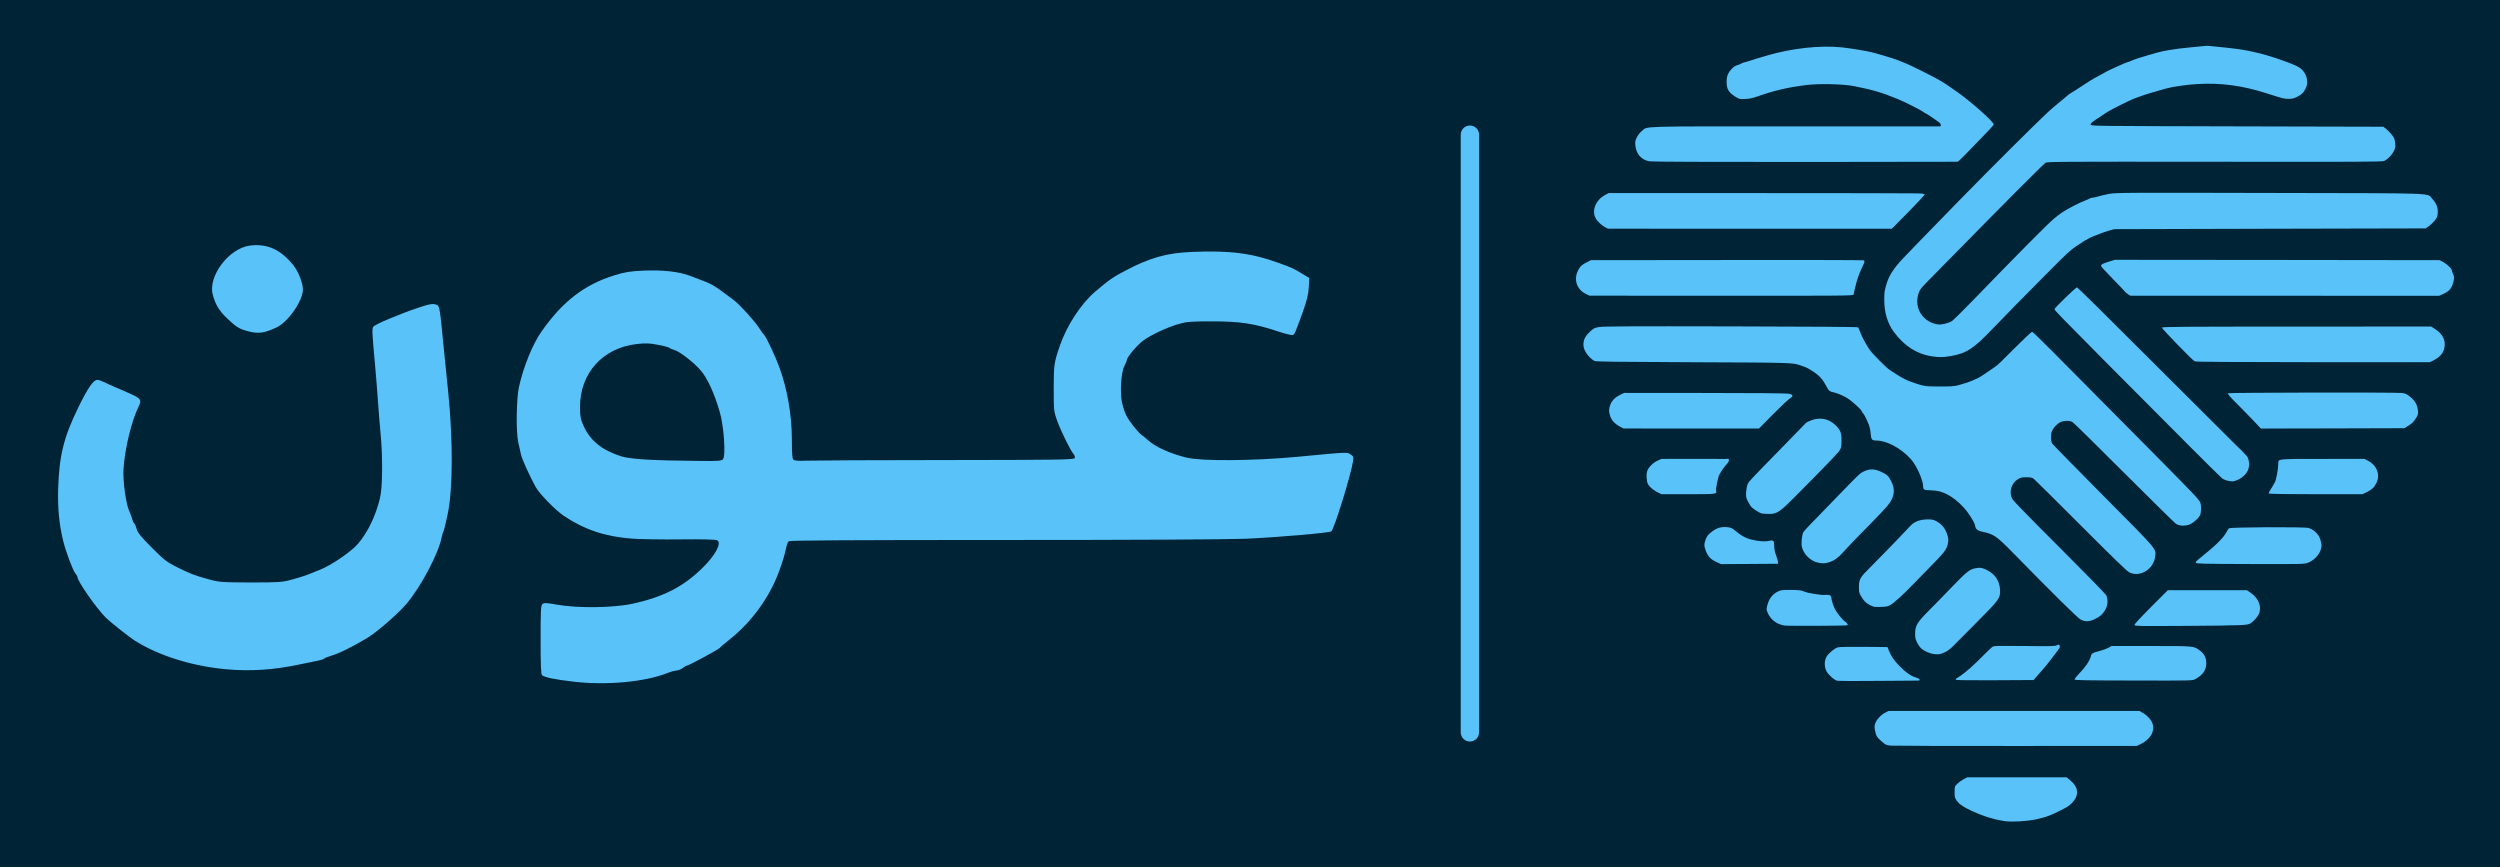
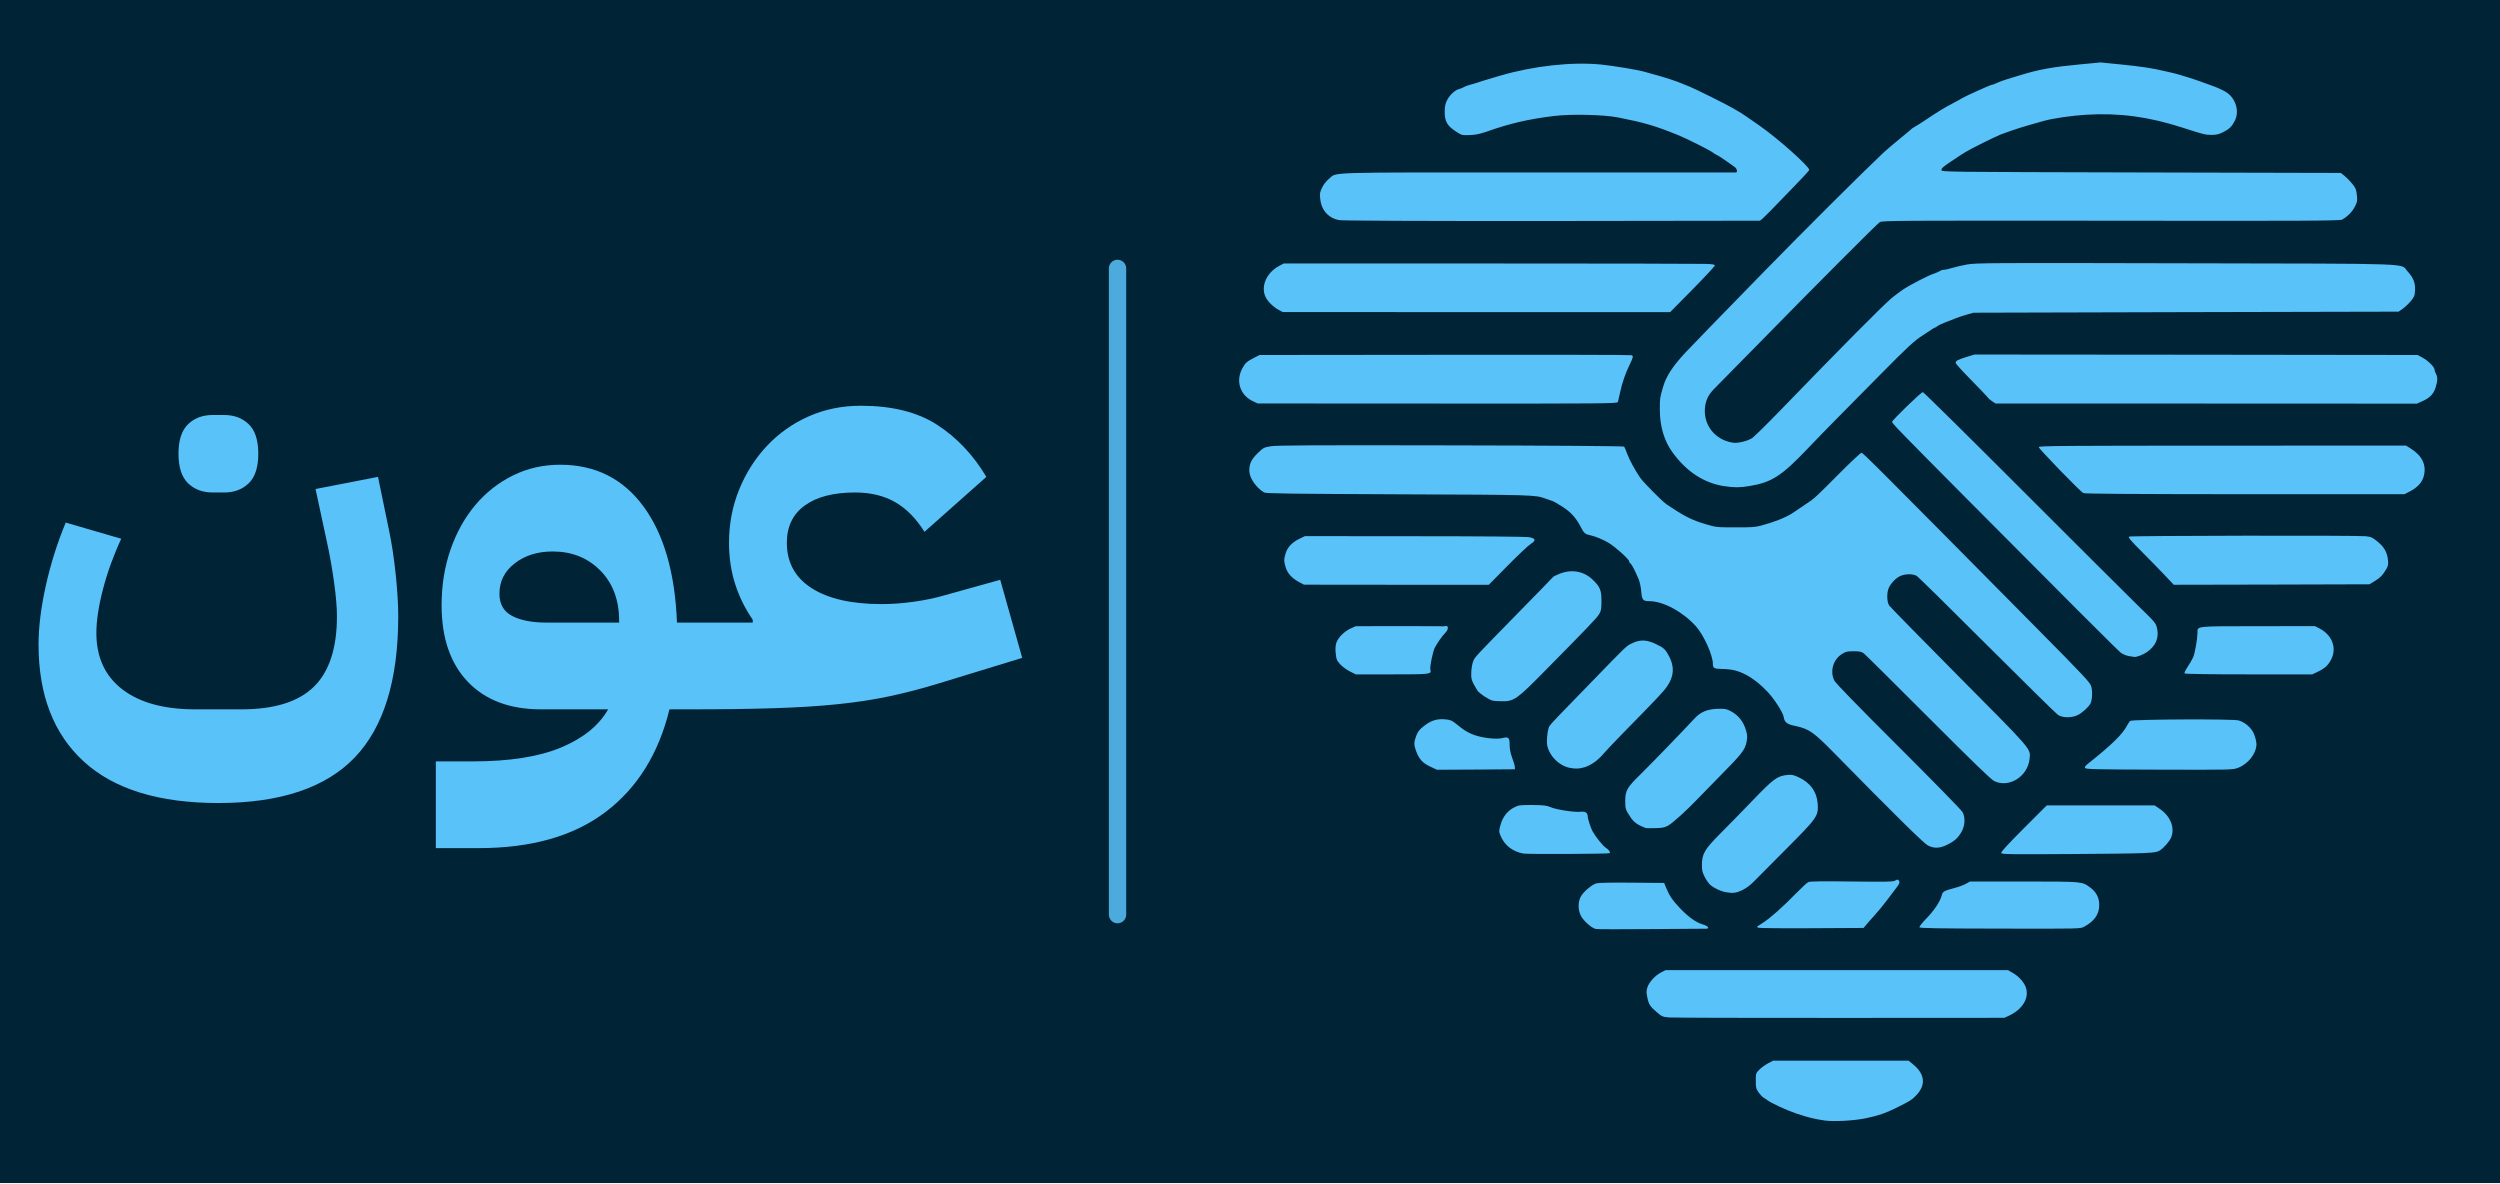
- <svg xmlns="http://www.w3.org/2000/svg" viewBox="0 0 3541 1228" width="3541" height="1228">
-   <rect width="3541" height="1228" fill="#002336" />
-   <g transform="translate(40.0,300.8) scale(1.7445)">
-     <path d="M442.5,381.0C427.2,379.2 419.5,377.6 417.2,375.8C416.3,375.0 416.0,368.0 416.0,347.0C416.0,323.2 416.2,319.1 417.5,318.0C418.8,316.9 421.0,317.0 429.8,318.6C446.5,321.5 475.6,321.1 491.0,317.7C516.2,312.1 532.5,303.6 548.0,288.1C558.4,277.7 563.2,268.3 559.3,266.2C558.2,265.6 547.0,265.3 530.0,265.5C514.9,265.7 496.9,265.4 490.0,264.9C468.4,263.2 451.8,257.7 435.0,246.5C428.1,241.9 415.3,228.8 412.0,223.0C407.2,214.3 400.9,200.4 400.1,196.7C399.6,194.4 398.6,189.8 397.8,186.5C396.0,178.1 396.3,151.4 398.4,141.9C402.1,125.2 409.5,107.0 416.9,96.5C433.9,72.3 451.8,58.5 476.0,51.1C484.7,48.4 488.7,47.8 499.5,47.3C515.3,46.6 528.3,48.1 537.6,51.6C550.3,56.4 551.5,56.9 555.0,58.7C558.3,60.4 562.6,63.5 572.8,71.2C578.0,75.2 589.4,87.7 593.5,94.0C595.1,96.5 596.9,99.0 597.5,99.5C599.1,100.9 606.7,117.0 609.9,125.9C616.3,143.4 620.0,164.8 620.0,184.3C620.0,196.2 620.3,200.0 621.4,200.9C622.3,201.6 625.8,201.9 631.6,201.6C636.5,201.4 687.4,201.1 744.8,201.1C837.6,201.0 849.1,200.8 849.7,199.5C850.0,198.6 849.6,197.2 848.7,196.2C846.2,193.4 838.6,177.9 835.5,169.4C832.7,161.8 832.6,160.8 832.6,143.0C832.6,124.0 832.9,121.8 837.7,108.0C843.3,91.8 854.7,74.4 865.9,64.7C877.9,54.5 880.5,52.7 891.2,47.1C910.8,36.8 924.6,32.9 945.0,32.1C975.7,30.8 993.7,33.1 1016.2,41.4C1026.4,45.1 1027.5,45.6 1035.3,50.4L1040.1,53.3L1039.7,60.9C1039.4,66.6 1038.2,71.5 1034.8,81.0C1028.7,97.9 1028.2,99.0 1026.7,99.6C1025.9,99.9 1020.6,98.6 1014.9,96.7C995.3,90.2 984.0,88.5 961.5,88.5C943.5,88.5 940.7,88.7 933.5,90.8C924.0,93.6 911.2,99.7 905.0,104.3C900.3,107.8 892.1,117.6 892.0,119.7C892.0,120.4 891.1,122.6 890.0,124.7C887.3,129.9 886.3,145.7 888.0,154.2C888.7,157.7 890.3,162.5 891.6,165.0C894.0,169.8 901.0,178.6 904.1,180.8C905.1,181.5 907.4,183.4 909.1,184.9C915.1,190.4 926.9,195.8 940.4,199.1C952.4,202.1 994.6,201.8 1030.0,198.5C1072.1,194.5 1070.7,194.6 1073.6,196.5C1076.0,198.0 1076.2,198.6 1075.6,202.3C1073.7,214.1 1060.1,257.7 1058.0,259.0C1055.9,260.3 1013.3,263.9 988.5,265.0C973.2,265.6 896.4,266.0 791.1,266.0C672.5,266.0 618.3,266.3 617.5,267.0C616.8,267.6 615.9,269.7 615.5,271.8C614.7,276.2 612.6,283.3 609.8,291.0C602.1,312.2 587.6,332.3 569.7,346.6C565.7,349.8 562.0,352.9 561.5,353.6C560.2,355.0 536.3,368.0 534.8,368.0C534.3,368.0 532.7,368.9 531.3,370.0C529.9,371.1 527.6,372.0 526.3,372.0C525.0,372.0 521.8,372.9 519.2,373.9C501.0,381.3 469.2,384.2 442.5,381.0Z M160.0,370.9C132.6,368.3 105.6,359.8 86.5,347.7C81.8,344.7 66.3,332.4 63.0,329.1C55.0,321.0 40.0,299.4 40.0,296.2C40.0,295.7 39.2,294.2 38.1,292.9C36.0,290.1 30.4,275.1 28.3,266.5C25.0,252.5 23.9,240.6 24.3,224.5C25.1,197.7 28.8,182.6 40.6,158.5C48.4,142.5 52.9,136.0 56.1,136.0C57.2,136.0 59.8,136.9 61.8,137.9C63.8,139.0 68.0,140.8 71.0,142.1C74.0,143.3 79.8,145.8 83.8,147.7C91.5,151.3 92.2,152.4 89.6,157.7C84.0,169.0 78.6,190.9 77.4,207.7C76.6,217.0 79.2,236.4 82.0,242.5C83.0,244.7 84.2,247.8 84.5,249.3C84.9,250.8 85.6,252.3 86.1,252.6C86.6,252.8 87.4,254.9 88.0,257.0C88.8,260.0 91.7,263.6 100.3,272.2C109.8,281.8 112.8,284.1 120.0,287.7C131.3,293.3 134.7,294.7 146.0,297.8C155.1,300.3 156.7,300.4 180.5,300.5C203.7,300.5 206.1,300.3 214.0,298.2C218.7,296.9 224.1,295.2 226.0,294.5C227.9,293.7 232.6,291.9 236.3,290.4C245.7,286.8 262.2,275.6 267.8,269.0C275.7,259.8 282.1,246.4 285.6,232.0C287.7,223.5 287.9,198.6 286.1,179.9C285.5,174.2 284.6,162.5 284.0,154.0C283.4,145.5 282.3,131.5 281.5,123.0C279.1,96.7 279.0,94.4 280.3,92.7C281.8,90.8 302.1,82.3 316.5,77.5C325.1,74.6 328.1,74.0 330.5,74.7C334.1,75.7 333.9,74.4 337.4,110.5C338.8,124.8 340.4,140.8 341.0,146.1C344.9,184.6 344.8,225.0 340.6,244.8C339.2,251.5 337.7,257.8 337.2,258.8C336.7,259.7 336.0,262.1 335.6,264.0C333.2,276.8 319.0,303.6 307.4,317.5C300.3,325.9 283.3,340.7 275.0,345.7C263.3,352.7 251.6,358.5 245.9,360.0C243.5,360.7 240.9,361.7 240.2,362.3C239.5,362.9 237.0,363.7 234.7,364.1C232.4,364.5 226.2,365.8 221.0,366.9C199.9,371.5 180.0,372.8 160.0,370.9Z M564.1,200.4C566.5,197.5 564.8,173.0 561.3,161.5C556.8,146.2 551.2,134.2 545.8,128.1C540.5,122.0 529.3,113.2 525.0,111.9C523.1,111.3 521.0,110.4 520.4,109.9C519.8,109.4 515.6,108.3 511.1,107.5C504.6,106.2 501.1,106.1 494.1,106.9C466.5,110.0 448.0,130.5 448.0,158.0C448.0,165.5 448.4,167.7 450.8,173.2C456.4,185.5 465.7,193.0 481.5,198.1C489.0,200.4 506.6,201.5 545.1,201.8C560.1,202.0 563.0,201.8 564.1,200.4Z M178.0,96.4C171.2,94.6 168.4,92.8 161.0,85.6C154.8,79.6 151.9,74.7 149.8,66.7C145.9,51.8 162.8,29.4 179.7,27.0C193.9,25.1 205.0,30.1 215.4,43.1C219.4,48.2 223.0,57.4 223.0,62.7C223.0,71.7 211.0,89.0 201.8,93.3C191.4,98.2 186.9,98.8 178.0,96.4Z" fill="#59C2F9" fill-rule="evenodd" />
+ <svg xmlns="http://www.w3.org/2000/svg" viewBox="0 0 2595 1228" width="2595" height="1228">
+   <rect width="2595" height="1228" fill="#002336" />
+   <g transform="translate(19.0,736.3) scale(0.60026)">
+     <path d="M346 162Q192 162 113.5 90.5Q35 19 35 -112Q35 -157 47.5 -213.5Q60 -270 82 -323L178 -295Q158 -252 146.5 -208.0Q135 -164 135 -132Q135 -69 180.0 -34.5Q225 0 306 0H386Q471 0 511.0 -39.0Q551 -78 551 -161Q551 -184 546.0 -220.0Q541 -256 534 -288L514 -381L622 -402L641 -310Q648 -277 652.5 -234.5Q657 -192 657 -161Q657 5 581.5 83.5Q506 162 346 162ZM336 -375Q310 -375 293.5 -391.0Q277 -407 277 -442Q277 -477 293.5 -493.0Q310 -509 336 -509H356Q382 -509 398.5 -493.0Q415 -477 415 -442Q415 -407 398.5 -391.0Q382 -375 356 -375ZM722 90H786Q881 90 938.5 66.0Q996 42 1020 0H904Q823 0 777.5 -47.5Q732 -95 732 -180Q732 -232 747.5 -276.5Q763 -321 790.5 -353.5Q818 -386 855.5 -404.5Q893 -423 937 -423Q1028 -423 1081.0 -351.0Q1134 -279 1139 -150H1190V-30L1160 0H1126Q1098 115 1015.5 177.5Q933 240 796 240H722ZM832 -200Q832 -173 854.0 -161.5Q876 -150 914 -150H1039V-153Q1039 -207 1006.5 -240.0Q974 -273 924 -273Q885 -273 858.5 -252.5Q832 -232 832 -200ZM1160 -120 1190 -150H1270V-155Q1250 -184 1239.5 -217.0Q1229 -250 1229 -288Q1229 -337 1246.5 -380.0Q1264 -423 1294.5 -455.5Q1325 -488 1366.5 -506.5Q1408 -525 1457 -525Q1538 -525 1589.0 -492.0Q1640 -459 1674 -402L1567 -307Q1545 -342 1516.0 -358.5Q1487 -375 1447 -375Q1391 -375 1360.0 -352.5Q1329 -330 1329 -288Q1329 -237 1372.0 -209.5Q1415 -182 1493 -182Q1519 -182 1548.0 -186.0Q1577 -190 1601 -197L1698 -224L1736 -89L1589 -44Q1546 -31 1506.0 -22.5Q1466 -14 1418.0 -9.0Q1370 -4 1308.0 -2.0Q1246 0 1160 0Z" fill="#59C2F9" />
  </g>
-   <rect x="2069.0" y="177.8" width="26" height="872.5" rx="13.0" fill="#59C2F9" />
-   <g transform="translate(2205.0,40)">
+   <rect x="1151.0" y="269.6" width="18" height="688.8" rx="9.0" fill="#59C2F9" opacity=".85" />
+   <g transform="translate(1259.0,40)">
    <path d="M635.0,1123.1C624.2,1121.5 617.3,1119.8 605.5,1115.8C594.9,1112.2 579.0,1104.8 575.1,1101.7C574.4,1101.1 572.9,1100.1 571.8,1099.5C570.7,1099.0 568.3,1096.5 566.6,1094.2C563.8,1090.2 563.5,1089.2 563.5,1082.0C563.5,1074.3 563.6,1074.0 567.0,1070.5C568.9,1068.5 572.9,1065.6 575.9,1063.9L581.4,1061.0L651.8,1061.0L722.2,1061.0L726.8,1064.8C739.4,1075.1 740.4,1086.7 729.3,1097.7C725.0,1102.0 723.4,1103.0 709.2,1110.0C698.3,1115.4 691.8,1117.7 678.5,1120.6C666.5,1123.2 644.8,1124.5 635.0,1123.1Z M473.4,1016.1C466.8,1015.5 466.0,1015.2 460.8,1010.7C453.7,1004.6 452.4,1002.7 450.9,995.2C449.8,990.2 449.9,988.4 451.0,984.8C452.9,979.3 459.1,972.5 465.2,969.4L469.9,967.0L647.6,967.0L825.3,967.0L830.5,970.0C836.4,973.4 842.1,979.7 843.8,984.9C847.6,995.8 840.5,1007.7 826.3,1014.3L821.5,1016.5L651.0,1016.6C557.2,1016.7 477.3,1016.4 473.4,1016.1Z M397.6,924.3C393.7,923.7 385.4,916.6 382.3,911.2C378.8,905.2 378.7,896.0 382.1,890.2C385.1,885.2 393.4,878.3 398.0,876.9C400.2,876.3 414.2,876.0 434.9,876.2L468.4,876.5L470.4,881.5C473.8,889.7 477.4,895.0 485.2,903.1C494.1,912.3 501.5,917.5 508.6,919.6C514.1,921.2 516.1,924.0 511.8,924.0C510.5,924.0 485.0,924.2 455.0,924.4C425.0,924.7 399.2,924.6 397.6,924.3Z M565.9,923.0C565.2,922.5 564.8,921.9 565.0,921.7C565.3,921.5 568.1,919.7 571.3,917.6C578.8,912.7 591.8,901.2 605.0,887.6C610.8,881.7 616.6,876.3 618.0,875.6C619.9,874.8 631.4,874.6 663.0,875.0C699.6,875.4 705.9,875.3 708.3,874.0C710.7,872.7 711.1,872.7 712.0,874.0C713.2,875.8 712.7,877.3 709.9,880.9C708.8,882.3 704.5,888.0 700.4,893.5C696.3,899.0 689.8,906.9 686.0,911.0C682.3,915.1 678.3,919.6 677.3,920.9L675.4,923.2L621.3,923.5C591.6,923.7 566.7,923.4 565.9,923.0Z M733.4,922.5C733.1,921.9 736.0,918.2 739.7,914.3C748.5,905.4 754.8,896.0 756.5,889.5C757.7,885.2 758.2,884.9 771.0,881.4C774.6,880.5 779.4,878.6 781.7,877.3L785.9,875.0L842.2,875.0C903.9,875.1 902.0,874.9 910.7,881.3C917.0,885.9 920.0,891.8 920.0,899.4C920.0,909.0 915.0,916.2 904.4,921.9C900.5,924.1 900.3,924.1 817.2,923.9C751.2,923.8 733.8,923.5 733.4,922.5Z M532.5,886.1C527.3,885.2 520.3,882.0 516.5,878.7C514.8,877.3 512.1,873.5 510.5,870.3C508.0,865.4 507.5,863.4 507.6,857.5C507.7,846.2 510.4,841.6 526.7,825.2C534.3,817.6 549.5,802.1 560.4,790.7C582.0,768.3 585.6,765.6 596.1,764.4C600.7,763.9 602.4,764.3 608.0,766.8C620.1,772.4 627.0,782.0 627.8,794.6C628.6,807.1 627.2,809.0 595.1,841.2C579.9,856.4 564.9,871.6 561.6,874.9C557.8,878.9 553.5,882.0 549.4,884.0C543.0,887.0 540.0,887.4 532.5,886.1Z M322.5,846.0C311.3,844.2 302.5,837.4 298.4,827.1C296.8,823.1 296.8,822.5 298.5,816.4C300.7,808.2 305.5,801.9 312.3,798.3C317.3,795.7 318.0,795.6 331.6,795.6C343.6,795.7 346.3,796.1 350.4,797.8C356.2,800.4 375.8,803.4 381.7,802.6C386.4,802.0 389.0,803.6 389.0,807.3C389.1,809.9 392.2,819.7 394.2,823.1C397.5,829.0 405.1,838.4 408.0,840.1C410.9,841.9 412.8,844.6 411.8,845.6C410.9,846.4 327.6,846.8 322.5,846.0Z M818.3,845.4C817.9,844.3 824.6,837.0 841.6,819.9L865.5,796.0L921.5,796.0L977.5,796.0L982.7,799.5C994.0,807.1 998.8,819.3 994.6,829.4C992.9,833.5 986.9,840.3 982.7,842.9C978.1,845.7 972.1,845.9 891.2,846.5C825.8,846.9 818.9,846.8 818.3,845.4Z M742.0,837.5C737.8,835.3 706.1,804.1 645.4,742.2C623.2,719.6 618.9,716.6 604.3,713.5C595.5,711.6 593.3,709.8 592.4,703.9C591.6,699.4 582.7,685.5 575.9,678.3C568.4,670.3 560.9,664.4 553.5,660.5C545.0,656.1 539.0,654.6 528.6,654.4C520.4,654.3 519.0,653.6 519.0,649.3C518.9,639.9 509.6,619.2 501.2,609.9C487.6,594.9 467.3,584.0 453.0,584.0C446.4,584.0 445.3,582.8 444.6,573.9C444.3,569.8 443.1,564.2 442.0,561.4C437.9,551.8 435.1,546.3 433.5,545.0C432.7,544.3 432.0,543.2 432.0,542.6C432.0,540.5 417.7,527.6 410.5,523.3C405.4,520.3 397.1,516.8 392.5,515.8C386.5,514.6 385.2,513.6 382.0,507.3C376.9,497.6 372.3,492.3 363.6,486.5C358.9,483.4 353.9,480.5 352.3,480.0C350.8,479.5 347.5,478.4 345.0,477.5C334.5,473.7 334.1,473.6 193.5,473.1C81.2,472.6 55.1,472.3 53.2,471.2C45.2,466.6 38.0,456.3 37.8,449.2C37.6,441.6 39.8,436.9 46.4,430.5C52.3,424.7 53.0,424.4 60.1,423.2C65.9,422.2 105.8,422.0 246.8,422.3C355.1,422.5 426.4,423.0 426.9,423.6C427.3,424.1 428.7,427.4 430.0,431.0C432.3,437.3 438.5,448.7 443.6,456.0C447.3,461.2 466.7,480.8 471.3,483.8C489.3,495.9 497.2,499.9 511.5,504.1C522.2,507.3 523.0,507.4 542.0,507.4C557.8,507.5 562.8,507.2 568.5,505.7C582.1,502.1 594.0,497.5 601.5,492.7C603.4,491.5 616.1,482.9 620.3,480.0C624.7,477.0 629.8,472.1 650.5,451.2C662.1,439.6 672.3,430.0 673.2,430.0C674.8,430.0 686.3,441.5 853.0,609.9C906.0,663.5 910.6,668.4 911.8,672.8C913.2,677.9 912.7,686.8 910.9,690.3C908.9,694.0 902.6,699.7 898.0,702.1C891.4,705.4 881.8,705.3 877.0,701.9C875.1,700.6 842.0,668.0 803.5,629.6C765.0,591.1 732.2,558.8 730.5,557.8C726.6,555.5 718.7,555.5 713.5,557.9C708.9,559.9 703.4,565.8 701.4,570.6C699.3,575.5 699.6,584.9 701.9,588.4C702.9,590.0 735.5,623.1 774.1,662.1C851.3,739.8 848.8,736.9 847.7,747.6C845.9,765.9 826.5,778.2 811.1,770.8C807.7,769.2 790.0,752.0 742.6,704.6C707.4,669.3 677.3,639.5 675.6,638.2C673.1,636.4 671.3,636.0 665.0,636.0C658.3,636.0 656.8,636.4 652.9,638.9C643.7,644.7 640.3,656.8 645.0,666.4C646.3,669.1 668.7,692.1 711.6,734.9C747.1,770.3 777.0,800.9 778.1,802.9C781.2,808.6 780.7,817.0 777.0,823.6C773.3,830.0 769.4,833.4 761.5,837.2C754.0,840.7 748.2,840.8 742.0,837.5Z M449.0,819.4C441.4,816.6 436.8,813.4 433.7,808.6C428.3,800.5 428.0,799.6 428.0,791.4C428.0,780.6 429.8,777.5 443.8,763.8C454.4,753.4 488.6,718.1 500.2,705.5C506.3,698.9 513.5,696.0 524.5,695.7C531.2,695.6 533.2,695.9 537.0,697.9C545.3,702.2 550.7,708.8 553.4,718.3C554.8,723.2 554.9,725.1 554.0,729.8C552.2,738.7 549.6,742.0 523.5,768.4C516.4,775.6 507.1,785.1 503.0,789.4C492.0,801.0 477.6,814.0 472.8,816.8C469.2,818.9 466.9,819.4 459.5,819.6C454.6,819.8 449.8,819.7 449.0,819.4Z M225.5,755.7C217.6,751.9 214.2,748.2 211.0,739.9C208.5,733.1 208.5,730.5 211.1,723.6C212.8,719.2 214.4,717.2 219.2,713.5C226.4,707.8 232.9,705.8 241.5,706.7C246.6,707.2 248.3,707.9 252.5,711.4C259.7,717.3 262.9,719.4 268.4,721.8C277.1,725.7 293.5,727.9 300.6,726.1C306.9,724.5 308.0,725.6 308.0,733.4C308.0,737.5 308.9,741.8 310.6,746.5C312.1,750.4 313.3,754.6 313.4,756.0L313.5,758.5L273.0,758.8L232.5,759.0L225.5,755.7Z M905.2,757.1C904.8,756.1 906.0,754.5 908.5,752.6C933.0,733.1 944.4,722.0 949.0,712.9C950.0,711.0 951.4,708.9 952.2,708.3C954.3,706.6 1059.2,706.1 1064.7,707.8C1071.8,709.9 1078.5,716.0 1081.0,722.7C1082.2,725.9 1083.2,730.3 1083.2,732.5C1083.1,742.2 1074.6,753.0 1064.1,757.0C1058.3,759.1 1057.9,759.1 982.1,758.9C914.8,758.7 905.7,758.5 905.2,757.1Z M370.3,757.0C359.4,754.8 349.6,745.1 347.1,734.2C346.0,729.2 347.4,716.6 349.4,713.5C350.1,712.4 354.7,707.4 359.6,702.3C364.5,697.3 380.4,680.9 395.0,665.8C430.5,629.3 428.8,630.8 435.1,627.7C443.4,623.7 450.3,623.9 460.0,628.6C468.1,632.4 469.7,634.0 473.5,641.2C479.3,652.2 478.6,662.2 471.4,672.5C467.5,678.1 462.5,683.5 424.5,722.2C416.2,730.7 407.7,739.7 405.5,742.3C399.7,749.2 392.3,754.5 385.8,756.4C379.7,758.1 376.8,758.2 370.3,757.0Z M290.5,687.3C286.3,686.3 276.4,679.7 274.5,676.7C268.3,666.5 267.8,664.8 268.2,657.0C268.5,652.8 269.4,647.9 270.4,645.8C272.5,641.4 272.2,641.8 316.9,596.1C336.5,576.1 352.8,559.4 353.1,558.9C353.4,558.4 356.5,556.9 360.0,555.5C372.6,550.6 385.1,552.9 394.3,561.8C401.9,569.1 403.4,572.8 403.3,584.0C403.3,592.2 403.0,594.0 400.9,597.5C398.5,601.5 389.8,610.6 343.5,657.5C315.4,686.0 312.4,688.1 299.8,687.9C295.8,687.8 291.6,687.6 290.5,687.3Z M142.3,657.0C138.9,655.3 134.4,652.0 132.2,649.6C128.6,645.7 128.1,644.5 127.5,638.5C127.0,634.1 127.2,630.4 128.0,627.6C129.6,622.2 136.2,615.4 142.9,612.4L148.3,610.0L189.9,609.9C212.8,609.9 232.3,609.9 233.2,610.0C237.1,610.2 239.6,610.2 241.5,609.8C244.9,609.3 244.6,613.5 241.1,617.0C237.9,620.3 233.1,627.1 230.3,632.3C228.3,636.2 225.0,652.3 225.7,655.0C227.0,659.9 226.4,660.0 186.0,660.0L148.3,660.0L142.3,657.0Z M1008.5,659.0C1008.2,658.5 1009.6,655.4 1011.7,652.3C1013.8,649.1 1016.4,644.7 1017.4,642.5C1019.3,638.4 1021.9,623.4 1022.0,616.9C1022.0,609.7 1018.7,610.0 1084.8,610.0L1143.9,609.9L1148.7,612.4C1161.8,619.1 1166.9,632.7 1160.7,644.6C1157.6,650.7 1154.0,653.9 1146.6,657.4L1141.1,660.0L1075.1,660.0C1034.2,660.0 1008.9,659.6 1008.5,659.0Z M950.7,641.0C948.0,640.5 944.4,639.0 942.5,637.6C939.0,634.9 880.5,576.4 780.2,475.4C712.4,407.1 705.0,399.5 705.0,397.9C705.0,396.2 735.1,367.0 736.9,367.0C737.6,367.0 783.6,412.3 839.0,467.8C894.4,523.2 948.5,577.1 959.2,587.6C978.4,606.2 978.8,606.7 980.0,612.2C982.3,622.2 978.6,630.7 969.3,637.0C965.4,639.7 958.9,642.1 956.5,641.9C956.0,641.8 953.3,641.4 950.7,641.0Z M90.0,564.5C82.4,560.6 77.4,555.2 75.6,549.1C73.6,542.4 73.6,540.7 75.5,534.3C77.4,528.1 82.4,522.7 89.9,519.2L95.5,516.5L209.0,516.6C275.4,516.6 324.8,517.0 328.0,517.6C335.1,518.8 335.7,520.9 329.9,524.6C327.6,526.0 316.8,536.2 306.0,547.1L286.4,567.0L190.4,567.0L94.5,566.9L90.0,564.5Z M988.7,557.8C983.9,552.7 973.1,541.6 964.7,533.2C952.7,521.2 949.8,517.8 951.0,517.0C952.7,516.0 1186.4,515.6 1196.5,516.6C1202.2,517.2 1203.5,517.8 1208.8,522.1C1215.7,527.7 1218.9,533.2 1219.7,541.2C1220.2,546.1 1219.9,547.4 1217.7,551.2C1213.8,557.5 1211.9,559.5 1205.9,563.2L1200.5,566.5L1099.0,566.8L997.4,567.0L988.7,557.8Z M903.5,471.8C899.8,469.8 857.0,425.5 857.2,424.1C857.5,422.8 882.4,422.6 1048.0,422.6L1238.5,422.5L1243.8,425.9C1255.1,433.1 1259.6,442.4 1257.1,453.4C1255.6,460.3 1250.7,465.8 1242.6,470.0L1236.8,473.0L1071.1,473.0C952.0,472.9 904.9,472.6 903.5,471.8Z M530.5,464.6C509.7,461.3 491.9,449.8 477.4,430.0C468.5,418.0 464.0,402.9 463.9,385.6C463.8,373.9 464.0,372.7 467.3,361.5C470.6,350.3 477.4,339.9 490.9,325.5C497.4,318.6 525.1,290.0 572.0,242.0C612.7,200.3 674.2,139.0 696.1,118.4C699.1,115.6 706.7,109.2 713.0,104.0C719.3,98.9 724.7,94.4 725.0,94.0C725.3,93.6 726.9,92.5 728.5,91.6C731.4,90.0 733.1,88.9 739.6,84.6C751.6,76.5 759.8,71.5 767.5,67.5C772.5,64.9 777.0,62.4 777.5,62.0C779.8,60.4 807.2,48.0 808.6,48.0C809.4,48.0 811.8,47.1 813.8,46.1C815.8,45.1 820.9,43.2 825.0,42.0C829.1,40.7 835.2,38.9 838.5,37.9C857.2,32.1 872.4,29.4 899.4,26.9L921.3,24.8L942.4,26.9C964.2,29.1 975.7,30.9 987.0,33.6C990.6,34.5 995.3,35.6 997.5,36.0C1001.2,36.8 1019.3,42.4 1026.5,45.1C1028.2,45.7 1033.6,47.7 1038.6,49.5C1043.6,51.3 1049.9,54.3 1052.6,56.2C1061.9,62.7 1065.6,75.7 1060.8,85.2C1057.7,91.4 1055.2,93.8 1048.8,97.1C1044.2,99.4 1041.7,100.0 1036.5,100.0C1030.1,100.0 1028.5,99.6 1006.2,92.4C971.5,81.2 940.6,77.0 906.5,79.1C892.3,79.9 871.6,82.9 862.5,85.5C838.0,92.4 834.7,93.4 818.0,99.5C812.7,101.5 785.5,115.0 781.4,117.7C779.8,118.7 777.8,120.0 776.9,120.5C776.0,121.1 770.9,124.4 765.6,128.0C758.1,133.0 756.0,134.9 756.2,136.5C756.5,138.5 757.0,138.5 963.7,139.0L1170.8,139.5L1174.7,142.6C1176.8,144.3 1180.4,148.0 1182.6,150.7C1186.2,155.1 1186.8,156.6 1187.4,162.4C1188.1,168.4 1187.9,169.5 1185.3,174.6C1182.6,179.9 1177.5,185.0 1172.0,188.0C1169.9,189.2 1130.4,189.4 932.2,189.1C709.6,188.9 694.7,189.0 692.2,190.6C689.3,192.4 626.4,255.5 563.7,319.5C542.7,340.9 523.7,360.2 521.4,362.5C515.0,368.8 512.2,373.8 511.0,381.2C508.1,400.0 520.5,416.6 539.7,419.5C544.8,420.3 554.5,418.0 559.8,414.7C561.8,413.3 575.2,400.2 589.5,385.4C653.9,318.9 694.2,278.3 704.2,269.7C707.2,267.2 712.6,263.1 716.1,260.7C723.6,255.7 742.7,245.8 748.5,244.0C750.7,243.3 753.4,242.1 754.5,241.4C755.6,240.6 757.6,240.0 758.9,240.0C760.3,240.0 764.1,239.1 767.4,238.1C770.8,237.1 777.8,235.4 783.0,234.5C791.8,232.9 808.1,232.8 1009.0,233.3C1253.3,233.8 1232.1,233.0 1240.0,241.6C1246.1,248.2 1248.3,253.9 1247.8,261.5C1247.5,267.1 1247.0,268.2 1243.3,272.7C1241.0,275.4 1237.2,279.0 1234.9,280.6L1230.7,283.5L1010.1,284.0L789.5,284.6L782.0,286.7C777.9,287.9 772.9,289.6 771.0,290.4C769.1,291.2 764.4,293.1 760.5,294.5C756.6,296.0 752.8,297.8 751.9,298.6C751.1,299.4 750.0,300.0 749.6,300.0C749.2,300.0 747.7,300.8 746.2,301.9C744.7,302.9 740.9,305.4 737.7,307.5C728.1,313.6 721.8,319.4 692.5,349.1C677.1,364.6 657.1,384.8 648.1,394.0C639.1,403.1 625.4,417.2 617.6,425.4C590.4,454.0 580.1,460.7 557.0,464.5C546.9,466.2 541.3,466.2 530.5,464.6Z M41.4,376.4C27.9,370.0 23.3,354.9 30.9,341.7C34.0,336.3 35.3,335.2 43.5,331.0L48.5,328.5L240.8,328.3C346.5,328.2 433.7,328.3 434.5,328.7C436.6,329.5 436.4,330.7 432.6,338.5C428.2,347.4 424.8,357.3 422.6,367.5C421.6,371.9 420.6,376.3 420.4,377.2C419.9,378.9 410.2,379.0 233.2,378.9L46.5,378.8L41.4,376.4Z M808.8,376.5C806.8,375.1 804.7,373.4 804.3,372.5C803.8,371.7 796.1,363.7 787.2,354.6C778.3,345.6 771.0,337.6 771.0,336.7C771.0,334.5 772.7,333.6 782.0,330.6L790.5,328.0L1020.5,328.2L1250.5,328.5L1255.0,330.9C1260.8,333.9 1268.0,340.8 1268.0,343.5C1268.1,344.6 1268.7,346.6 1269.5,348.0C1271.5,351.5 1271.3,355.6 1269.0,362.7C1266.7,369.5 1262.9,373.2 1254.6,376.8L1249.7,379.0L1031.1,378.9L812.5,378.9L808.8,376.5Z M68.5,281.8C63.3,279.1 57.3,273.4 54.9,268.8C49.2,257.7 55.5,242.9 69.0,235.9L73.5,233.5L286.5,233.5C403.7,233.5 504.3,233.7 510.2,233.9C518.5,234.1 521.0,234.5 521.0,235.6C521.0,236.3 510.6,247.5 497.8,260.5L474.6,284.0L273.6,284.0L72.5,283.9L68.5,281.8Z M131.3,188.5C120.1,186.6 112.6,178.3 111.4,166.5C110.8,160.8 111.0,159.5 113.4,154.6C114.9,151.4 117.9,147.7 120.5,145.6C129.2,138.4 111.5,139.0 337.4,139.0C449.7,139.0 542.1,139.0 542.8,139.0C544.8,139.0 544.1,135.2 541.8,133.5C540.5,132.6 537.5,130.5 535.1,128.7C529.8,124.9 524.1,121.2 522.0,120.3C521.2,120.0 519.8,119.1 519.0,118.4C516.4,116.2 492.5,104.2 483.3,100.4C458.8,90.5 448.4,87.4 420.5,81.9C405.5,79.0 372.0,78.2 354.0,80.4C327.8,83.6 308.2,88.1 284.5,96.5C276.8,99.2 272.6,100.0 266.5,100.2C258.5,100.5 258.4,100.5 251.8,96.2C243.1,90.5 240.4,85.6 240.6,75.5C240.7,70.2 241.3,67.4 243.1,63.9C245.9,58.5 251.4,53.4 255.6,52.4C257.2,52.0 259.4,51.1 260.5,50.4C261.6,49.7 264.3,48.7 266.5,48.1C268.7,47.6 272.5,46.5 275.0,45.6C279.1,44.2 282.7,43.1 298.0,38.6C332.8,28.4 372.5,24.0 403.1,27.0C415.6,28.3 441.7,32.6 448.0,34.5C450.5,35.2 456.1,36.8 460.5,38.0C469.4,40.4 481.5,44.4 486.3,46.5C488.1,47.2 492.0,48.8 495.0,50.0C500.9,52.4 531.9,67.8 538.5,71.6C540.7,72.9 543.8,74.7 545.4,75.6C547.0,76.5 551.1,79.1 554.4,81.4C557.8,83.8 563.5,87.7 567.2,90.3C586.0,103.3 619.0,132.7 619.0,136.4C619.0,137.0 611.9,144.7 603.2,153.6C594.6,162.5 583.3,174.1 578.2,179.4C573.1,184.7 568.3,189.1 567.7,189.1C567.0,189.2 469.9,189.3 351.8,189.4C212.8,189.5 135.1,189.1 131.3,188.5Z" fill="#59C2F9" fill-rule="evenodd" />
  </g>
</svg>
